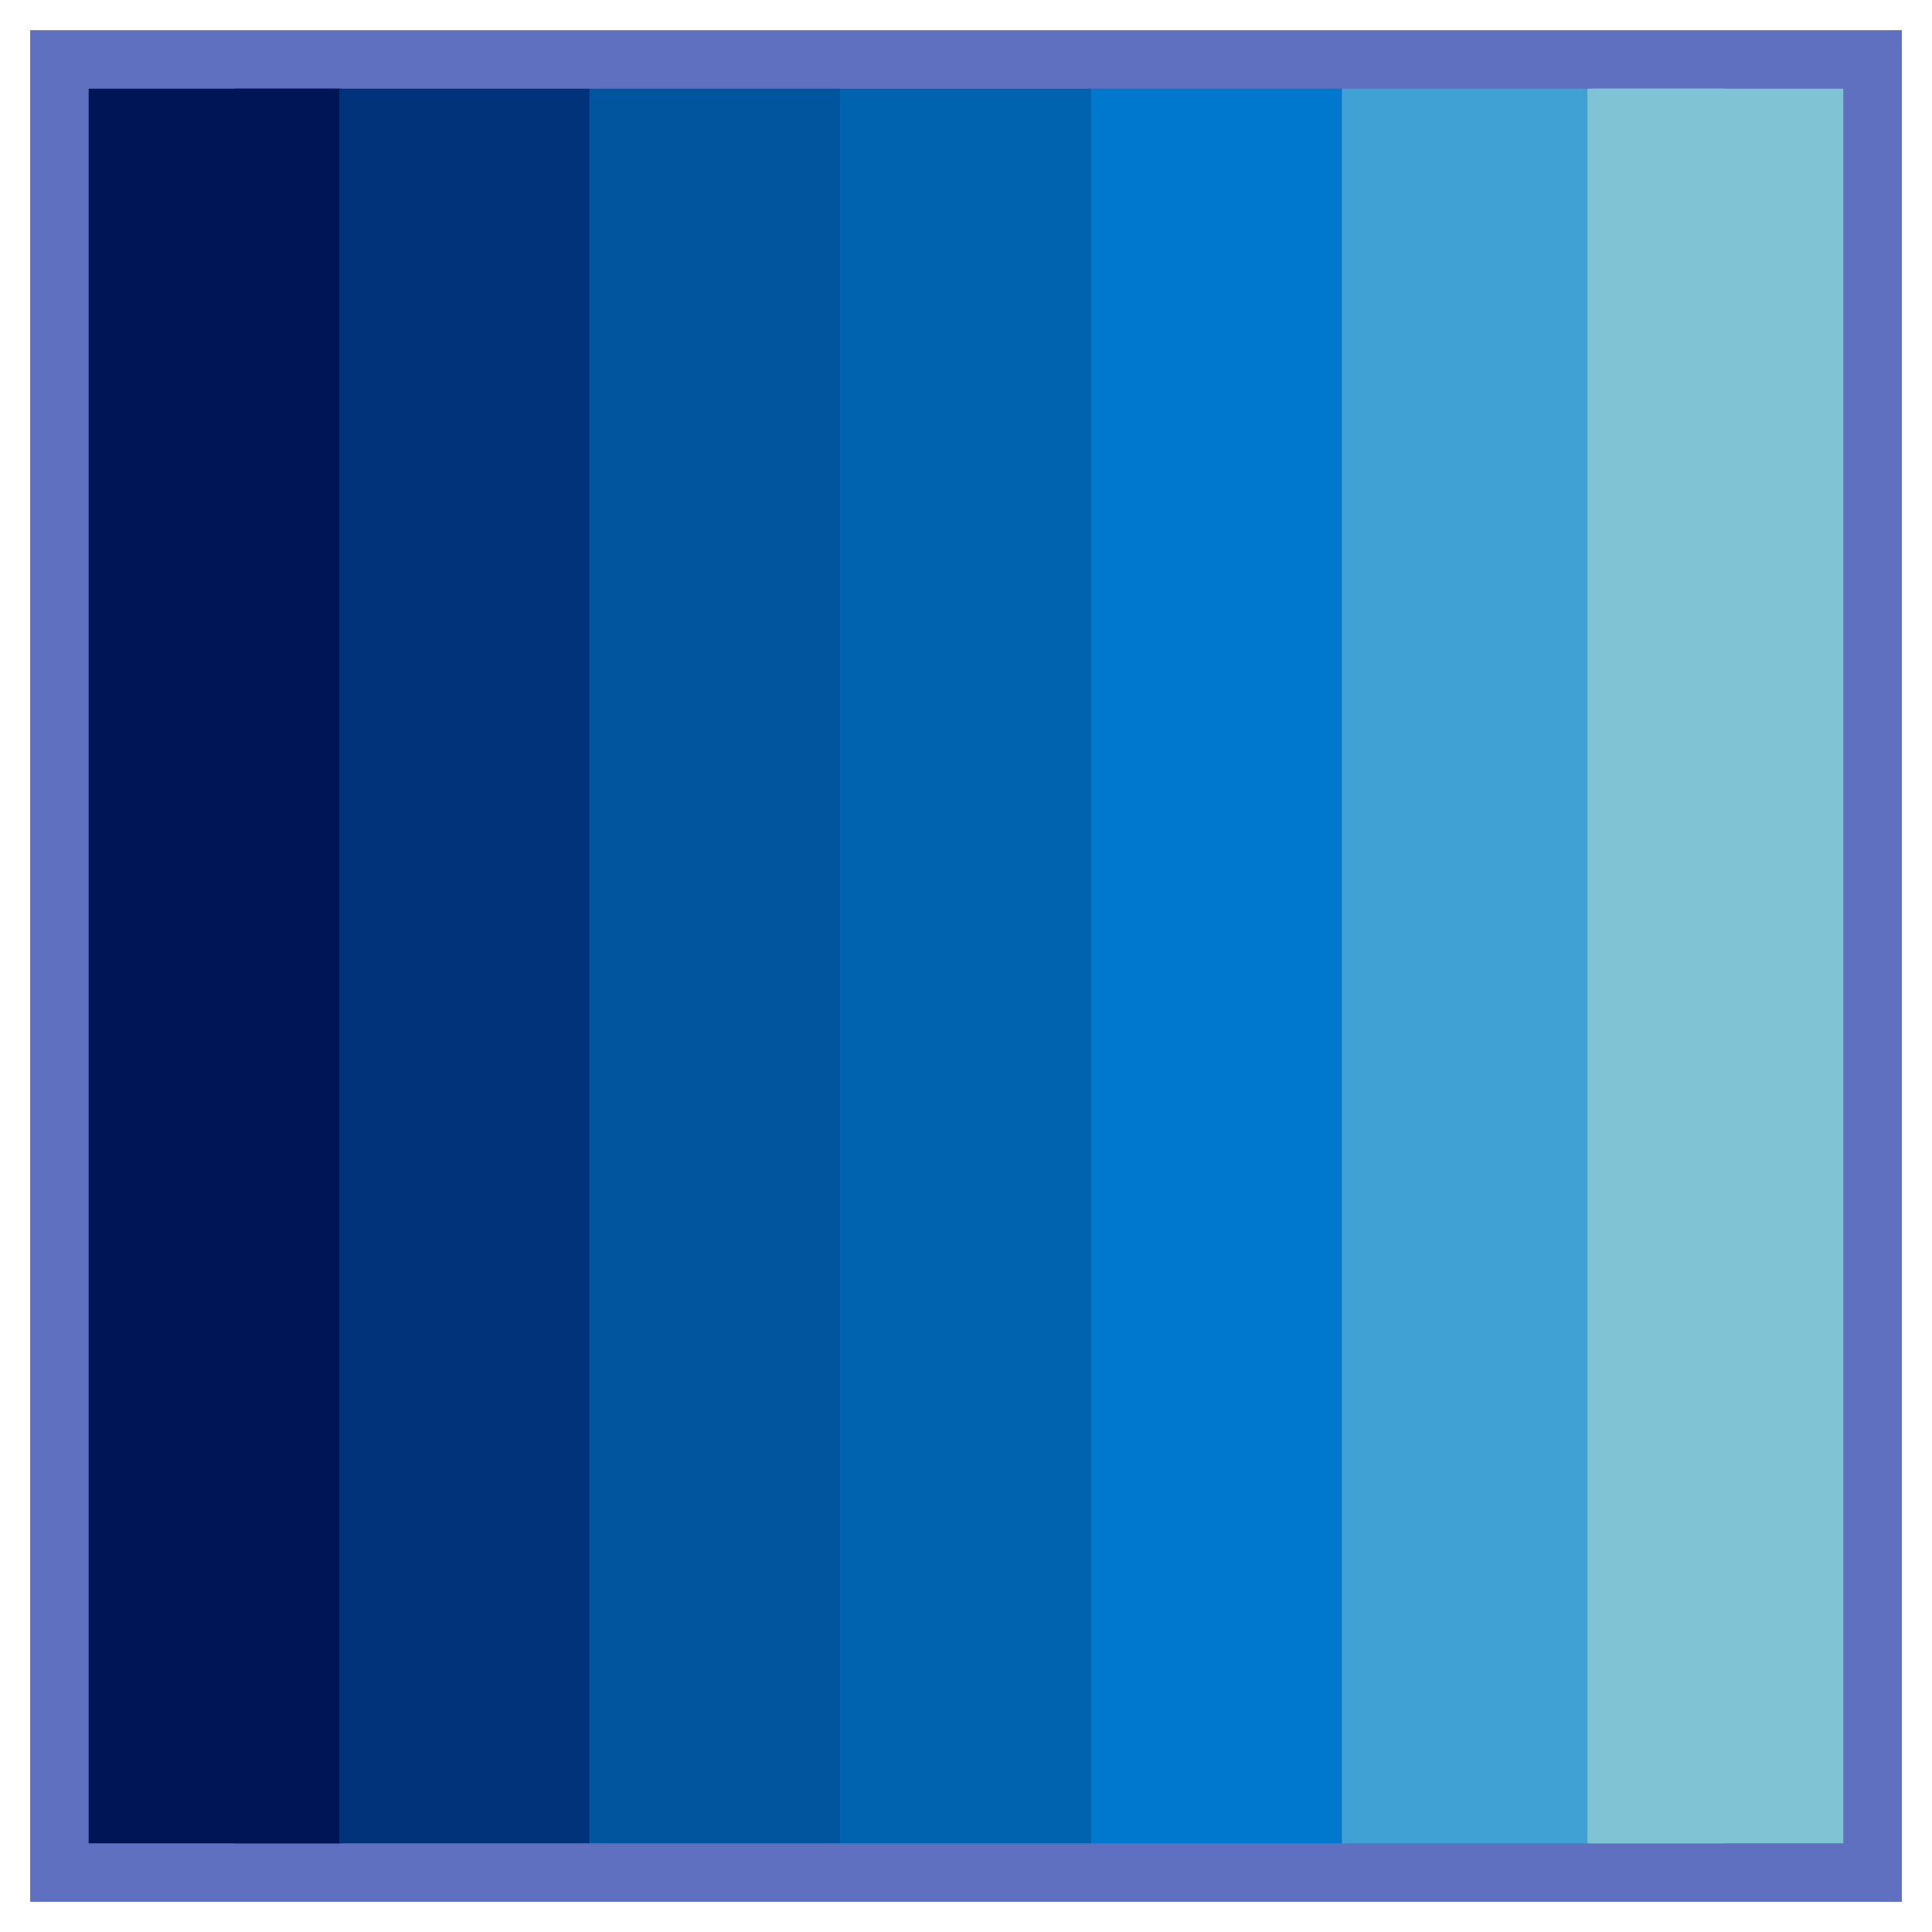
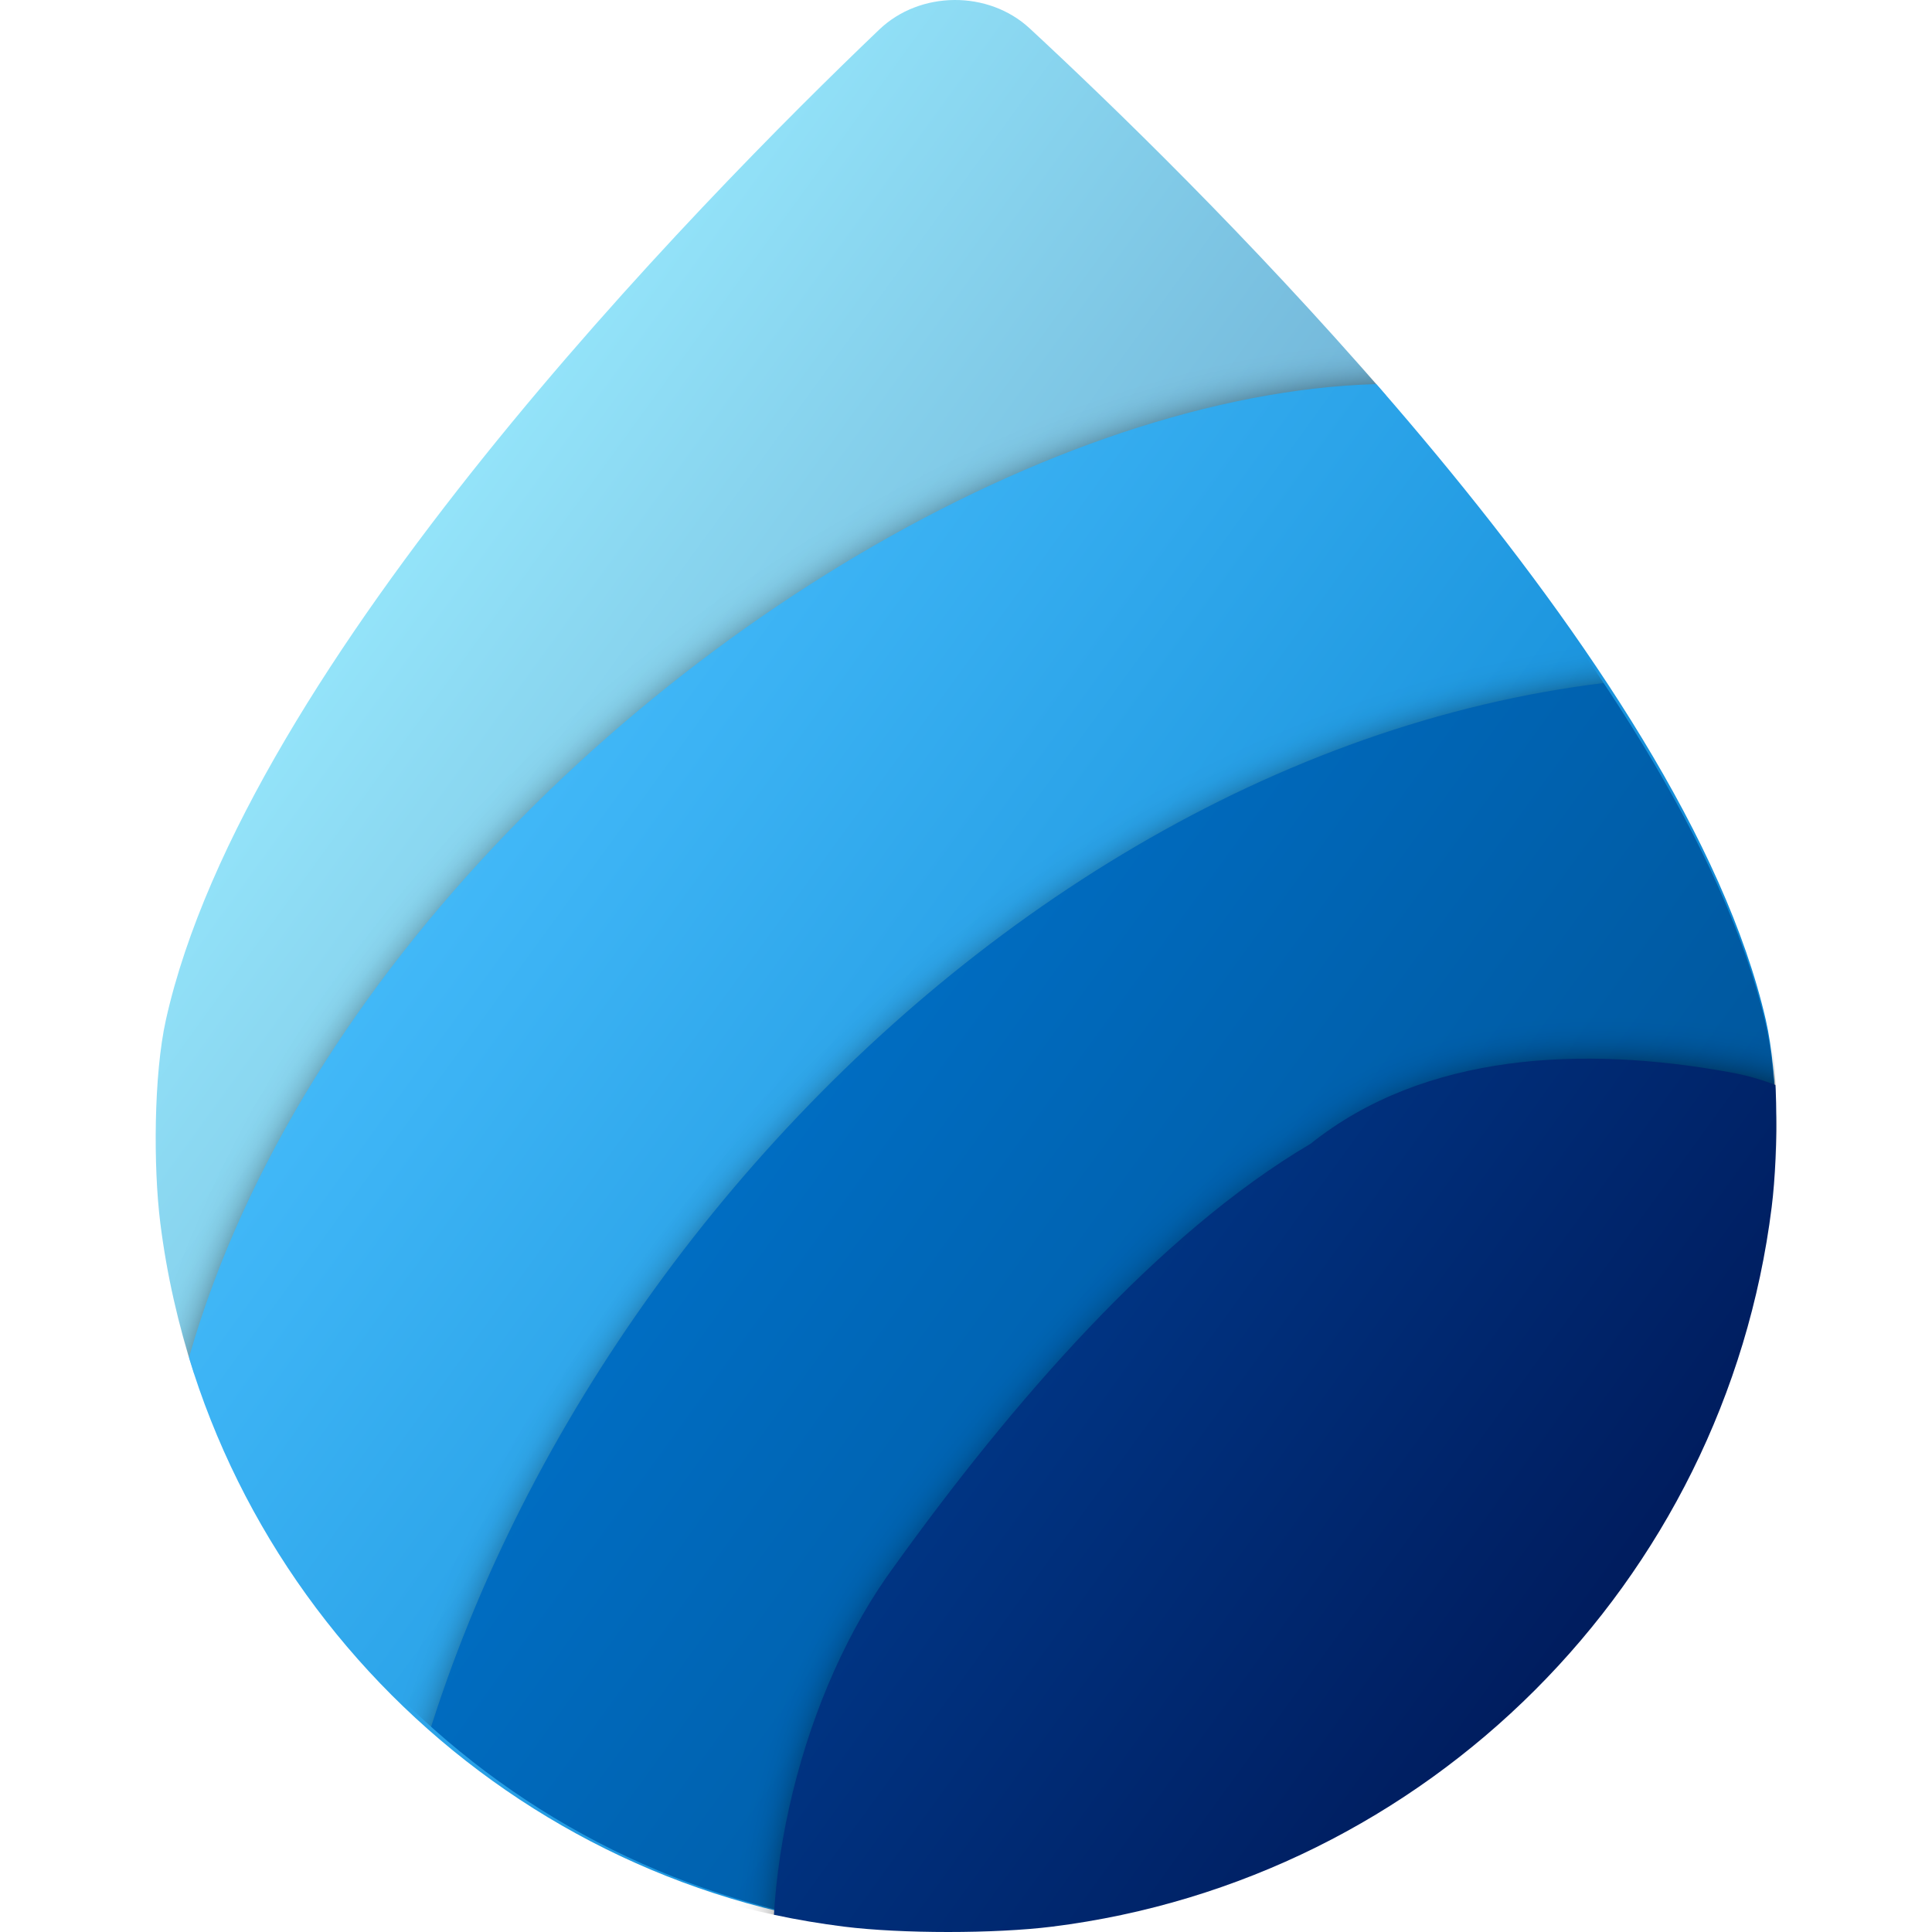
- <svg xmlns="http://www.w3.org/2000/svg" width="128" height="128" version="1.1" id="svg10">
-   <defs id="defs10" />
-   <rect style="opacity:1;fill:#5e70bf;fill-opacity:1;stroke-width:15;paint-order:stroke fill markers" id="rect10" width="124" height="124" x="2" y="2" ry="0" />
-   <rect x="5.875" y="5.875" width="16.607" height="116.25" fill="#000c40" id="rect1" style="fill:#001556;fill-opacity:1;stroke-width:1.086" ry="0" />
-   <rect x="15.562" y="5.875" width="7.065" height="116.25" fill="#000c40" id="rect1-9" style="fill:#001556;fill-opacity:1;stroke-width:0.708" ry="0" />
-   <rect x="22.482" y="5.875" width="16.607" height="116.25" fill="#001a66" id="rect2" style="fill:#003379;fill-opacity:1;stroke-width:1.086" />
-   <rect x="39.089" y="5.875" width="16.607" height="116.25" fill="#002b8c" id="rect3" style="fill:#00559f;fill-opacity:1;stroke-width:1.086" />
-   <rect x="55.696" y="5.875" width="16.607" height="116.25" fill="#003cb2" id="rect4" style="fill:#0063b0;fill-opacity:1;stroke-width:1.086" />
-   <rect x="72.304" y="5.875" width="16.607" height="116.25" fill="#004ed9" id="rect5" style="fill:#0078ce;fill-opacity:1;stroke-width:1.086" />
-   <rect x="88.911" y="5.875" width="16.607" height="116.25" fill="#0c63e0" id="rect6" style="fill:#3fa1d4;fill-opacity:1;stroke-width:1.086" />
-   <rect x="105.518" y="5.875" width="16.607" height="116.25" fill="#2489e5" id="rect7" style="fill:#7fc3d4;fill-opacity:1;stroke-width:1.086" ry="0" />
-   <rect x="105.172" y="5.875" width="9.133" height="116.25" fill="#2489e5" id="rect7-0" style="fill:#7fc3d4;fill-opacity:1;stroke-width:0.805" ry="0" />
+ <svg xmlns="http://www.w3.org/2000/svg" xmlns:xlink="http://www.w3.org/1999/xlink" width="256" height="256" viewBox="0 0 67.733 67.733" version="1.1" id="svg1">
+   <defs id="defs1">
+     <linearGradient id="linearGradient26">
+       <stop style="stop-color:#99ebff;stop-opacity:1;" offset="0" id="stop25" />
+       <stop style="stop-color:#4c82b3;stop-opacity:1;" offset="1" id="stop27" />
+     </linearGradient>
+     <linearGradient id="linearGradient18">
+       <stop style="stop-color:#4cc2ff;stop-opacity:1;" offset="0" id="stop18" />
+       <stop style="stop-color:#007bcb;stop-opacity:1;" offset="1" id="stop19" />
+     </linearGradient>
+     <linearGradient id="linearGradient16">
+       <stop style="stop-color:#0078d4;stop-opacity:1;" offset="0" id="stop16" />
+       <stop style="stop-color:#004f90;stop-opacity:1;" offset="1" id="stop17" />
+     </linearGradient>
+     <linearGradient id="linearGradient14">
+       <stop style="stop-color:#003e92;stop-opacity:1;" offset="0" id="stop15" />
+       <stop style="stop-color:#001654;stop-opacity:1;" offset="1" id="stop14" />
+     </linearGradient>
+     <linearGradient id="linearGradient1">
+       <stop style="stop-color:#99ebff;stop-opacity:1;" offset="0" id="stop1" />
+       <stop style="stop-color:#4cc2ff;stop-opacity:1;" offset="0.16" id="stop3" />
+       <stop style="stop-color:#0091f8;stop-opacity:1;" offset="0.32" id="stop4" />
+       <stop style="stop-color:#0078d4;stop-opacity:1;" offset="0.48" id="stop5" />
+       <stop style="stop-color:#0067c0;stop-opacity:1;" offset="0.64" id="stop6" />
+       <stop style="stop-color:#003e92;stop-opacity:1;" offset="0.8" id="stop7" />
+       <stop style="stop-color:#001a68;stop-opacity:1;" offset="1" id="stop2" />
+     </linearGradient>
+     <linearGradient xlink:href="#linearGradient26" id="linearGradient2" x1="14.04" y1="20.597" x2="48.035" y2="45.296" gradientUnits="userSpaceOnUse" gradientTransform="matrix(1.352138,0,0,1.352138,-8.100601,-10.68119)" />
+     <clipPath clipPathUnits="userSpaceOnUse" id="clipPath11">
+       <path id="path11" style="fill:url(#linearGradient11);stroke:none;stroke-width:1.957;stroke-opacity:1;paint-order:stroke fill markers" d="m 51.93,39.604 c -1.19,9.519 -8.734,17.063 -18.253,18.253 -1.449,0.181 -3.829,0.181 -5.278,-2e-6 C 18.88,56.667 11.336,49.123 10.146,39.604 9.965,38.155 9.975,35.766 10.292,34.343 12.35,25.115 24.097,13.15 28.79,8.665 29.846,7.656 31.618,7.643 32.689,8.636 37.503,13.099 49.652,25.097 51.775,34.344 c 0.326,1.421 0.336,3.811 0.155,5.26 z" transform="matrix(1.352138,0,0,1.352138,-8.100601,-10.68119)" />
+     </clipPath>
+     <linearGradient xlink:href="#linearGradient1" id="linearGradient11" gradientUnits="userSpaceOnUse" x1="14.71" y1="19.724" x2="47.366" y2="46.168" />
+     <clipPath clipPathUnits="userSpaceOnUse" id="clipPath12">
+       <path id="path12" style="fill:url(#linearGradient12);stroke:none;stroke-width:1.957;stroke-opacity:1;paint-order:stroke fill markers" d="m 51.93,39.604 c -1.19,9.519 -8.734,17.063 -18.253,18.253 -1.449,0.181 -3.829,0.181 -5.278,-2e-6 C 18.88,56.667 11.336,49.123 10.146,39.604 9.965,38.155 9.975,35.766 10.292,34.343 12.35,25.115 24.097,13.15 28.79,8.665 29.846,7.656 31.618,7.643 32.689,8.636 37.503,13.099 49.652,25.097 51.775,34.344 c 0.326,1.421 0.336,3.811 0.155,5.26 z" transform="matrix(1.352138,0,0,1.352138,-8.100601,-10.68119)" />
+     </clipPath>
+     <linearGradient xlink:href="#linearGradient1" id="linearGradient12" gradientUnits="userSpaceOnUse" x1="14.71" y1="19.724" x2="47.366" y2="46.168" />
+     <clipPath clipPathUnits="userSpaceOnUse" id="clipPath13">
+       <path id="path13" style="fill:url(#linearGradient13);stroke:none;stroke-width:1.957;stroke-opacity:1;paint-order:stroke fill markers" d="m 51.93,39.604 c -1.19,9.519 -8.734,17.063 -18.253,18.253 -1.449,0.181 -3.829,0.181 -5.278,-2e-6 C 18.88,56.667 11.336,49.123 10.146,39.604 9.965,38.155 9.975,35.766 10.292,34.343 12.35,25.115 24.097,13.15 28.79,8.665 29.846,7.656 31.618,7.643 32.689,8.636 37.503,13.099 49.652,25.097 51.775,34.344 c 0.326,1.421 0.336,3.811 0.155,5.26 z" transform="matrix(1.352138,0,0,1.352138,-8.100601,-10.68119)" />
+     </clipPath>
+     <linearGradient xlink:href="#linearGradient1" id="linearGradient13" gradientUnits="userSpaceOnUse" x1="14.71" y1="19.724" x2="47.366" y2="46.168" />
+     <linearGradient xlink:href="#linearGradient14" id="linearGradient15" x1="30.871" y1="42.435" x2="58.96" y2="62.843" gradientUnits="userSpaceOnUse" />
+     <linearGradient xlink:href="#linearGradient16" id="linearGradient17" x1="15.795" y1="31.924" x2="57.368" y2="62.129" gradientUnits="userSpaceOnUse" />
+     <linearGradient xlink:href="#linearGradient18" id="linearGradient19" x1="11.029" y1="24.151" x2="56.865" y2="57.453" gradientUnits="userSpaceOnUse" />
+     <clipPath clipPathUnits="userSpaceOnUse" id="clipPath13-6">
+       <path id="path13-0" style="fill:url(#linearGradient13-2);stroke:none;stroke-width:1.957;stroke-opacity:1;paint-order:stroke fill markers" d="m 52.094,36.965 c 0,11.629 -9.427,21.056 -21.056,21.056 -11.629,0 -21.056,-9.427 -21.056,-21.056 0,-11.629 20.744,-30.102 20.744,-30.102 0,0 21.368,18.473 21.368,30.102 z" transform="matrix(1.352138,0,0,1.352138,-8.100601,-10.68119)" />
+     </clipPath>
+     <linearGradient xlink:href="#linearGradient1" id="linearGradient13-2" gradientUnits="userSpaceOnUse" x1="14.71" y1="19.724" x2="47.366" y2="46.168" />
+     <clipPath clipPathUnits="userSpaceOnUse" id="clipPath11-4">
+       <path id="path11-4" style="fill:url(#linearGradient13-2);stroke:none;stroke-width:1.957;stroke-opacity:1;paint-order:stroke fill markers" d="m 52.094,36.965 c 0,11.629 -9.427,21.056 -21.056,21.056 -11.629,0 -21.056,-9.427 -21.056,-21.056 0,-11.629 20.744,-30.102 20.744,-30.102 0,0 21.368,18.473 21.368,30.102 z" transform="matrix(1.352138,0,0,1.352138,-8.100601,-10.68119)" />
+     </clipPath>
+     <clipPath clipPathUnits="userSpaceOnUse" id="clipPath11-3">
+       <path id="path11-5" style="fill:url(#linearGradient13-2);stroke:none;stroke-width:1.957;stroke-opacity:1;paint-order:stroke fill markers" d="m 52.094,36.965 c 0,11.629 -9.427,21.056 -21.056,21.056 -11.629,0 -21.056,-9.427 -21.056,-21.056 0,-11.629 20.744,-30.102 20.744,-30.102 0,0 21.368,18.473 21.368,30.102 z" transform="matrix(1.352138,0,0,1.352138,-8.100601,-10.68119)" />
+     </clipPath>
+     <filter style="color-interpolation-filters:sRGB;" id="filter219" x="-0.048" y="-0.057" width="1.109" height="1.129">
+       <feFlood result="flood" in="SourceGraphic" flood-opacity="1" flood-color="rgb(0,0,0)" id="feFlood218" />
+       <feGaussianBlur result="blur" in="SourceGraphic" stdDeviation="0.8" id="feGaussianBlur218" />
+       <feOffset result="offset" in="blur" dx="0.5" dy="0.5" id="feOffset218" />
+       <feComposite result="comp1" operator="in" in="flood" in2="offset" id="feComposite218" />
+       <feComposite result="comp2" operator="over" in="SourceGraphic" in2="comp1" id="feComposite219" />
+     </filter>
+     <filter style="color-interpolation-filters:sRGB;" id="filter221" x="-0.023" y="-0.037" width="1.052" height="1.083">
+       <feFlood result="flood" in="SourceGraphic" flood-opacity="1" flood-color="rgb(0,0,0)" id="feFlood219" />
+       <feGaussianBlur result="blur" in="SourceGraphic" stdDeviation="0.8" id="feGaussianBlur219" />
+       <feOffset result="offset" in="blur" dx="0.5" dy="0.5" id="feOffset219" />
+       <feComposite result="comp1" operator="in" in="flood" in2="offset" id="feComposite220" />
+       <feComposite result="comp2" operator="over" in="SourceGraphic" in2="comp1" id="feComposite221" />
+     </filter>
+     <filter style="color-interpolation-filters:sRGB;" id="filter223" x="-0.027" y="-0.028" width="1.06" height="1.063">
+       <feFlood result="flood" in="SourceGraphic" flood-opacity="1" flood-color="rgb(0,0,0)" id="feFlood221" />
+       <feGaussianBlur result="blur" in="SourceGraphic" stdDeviation="0.8" id="feGaussianBlur221" />
+       <feOffset result="offset" in="blur" dx="0.5" dy="0.5" id="feOffset221" />
+       <feComposite result="comp1" operator="in" in="flood" in2="offset" id="feComposite222" />
+       <feComposite result="comp2" operator="over" in="SourceGraphic" in2="comp1" id="feComposite223" />
+     </filter>
+   </defs>
+   <g id="layer1">
+     <path id="path1" style="opacity:1;fill:url(#linearGradient2);stroke:none;stroke-width:2.646;stroke-opacity:1;paint-order:stroke fill markers" d="M 33.456,-5.015625e-8 C 32.497,0.007 31.541,0.353 30.827,1.035 24.482,7.099 8.598,23.278 5.816,35.755 c -0.429,1.925 -0.442,5.155 -0.197,7.114 0.227,1.814 0.629,3.573 1.181,5.264 C 12.006,29.711 33.364,14.099 48.592,13.862 43.842,8.376 38.992,3.678 36.1,0.996 35.376,0.325 34.414,-0.007 33.456,-5.015625e-8 Z" />
+     <path id="path4" clip-path="url(#clipPath13)" style="fill:url(#linearGradient19);stroke-width:2.646;paint-order:stroke fill markers;filter:url(#filter223)" d="M 49.237 13.458 C 27.281 13.136 -8.519 45.701 11.116 72.566 C 41.006 99.43 93.853 65.37 72.962 30.074 C 82.802 28.328 63.364 15.952 54.479 14.271 C 52.859 13.748 51.098 13.485 49.237 13.458 z M 56.784 37.899 C 58.097 37.896 59.399 38.011 60.646 38.237 C 63.713 38.763 66.464 41.029 67.232 44.097 C 68.561 49.427 66.69 55.207 63.179 59.313 C 58.11 65.204 50.551 68.409 43.001 69.605 C 38.083 70.547 33.087 70.964 28.111 71.466 C 27.159 66.177 28.901 59.408 32.026 55.177 C 35.998 49.652 40.612 44.436 45.871 41.339 C 48.807 38.99 52.845 37.911 56.784 37.899 z " />
+     <path id="path3" clip-path="url(#clipPath12)" style="fill:url(#linearGradient17);stroke-width:2.66;paint-order:stroke fill markers;filter:url(#filter221)" d="M 59.541,23.453 C 36.054,24.195 15.008,47.516 12.939,69.811 28.686,75.669 47.863,74.129 61.16,64.015 76.273,55.601 77.005,26.024 59.541,23.453 Z M 1.912,68.488 c 3.38,14.871 9.139,2.399 6.991,1.259 L 2.084,66.525 C -23.927,56.005 -0.328,58.633 -0.293,58.784 Z M 56.784,37.899 c 1.313,-0.004 2.615,0.111 3.862,0.337 3.067,0.526 5.818,2.792 6.586,5.86 1.329,5.33 -0.542,11.11 -4.053,15.216 -5.069,5.89 -12.629,9.095 -20.178,10.291 -4.918,0.942 -9.914,1.359 -14.89,1.862 -0.953,-5.29 0.789,-12.059 3.915,-16.289 3.972,-5.525 8.585,-10.741 13.844,-13.838 2.937,-2.348 6.974,-3.428 10.914,-3.439 z" transform="matrix(0.9947029,0,0,0.9947029,0.3298828,0.3587937)" />
+     <path style="fill:url(#linearGradient15);stroke-width:2.589;paint-order:stroke fill markers;filter:url(#filter219)" d="m 28.112,71.467 c -0.953,-5.29 0.789,-12.059 3.915,-16.29 3.972,-5.525 9.015,-11.385 14.273,-14.482 3.916,-3.131 9.359,-3.363 14.347,-2.458 3.067,0.526 5.818,2.792 6.586,5.86 1.329,5.33 -0.542,11.11 -4.053,15.216 -5.069,5.89 -12.629,9.095 -20.178,10.291 -4.918,0.942 -9.914,1.359 -14.89,1.862 z" id="path2" clip-path="url(#clipPath11)" transform="matrix(1.022059,0,0,1.022059,-1.373742,-1.494137)" />
+   </g>
</svg>
